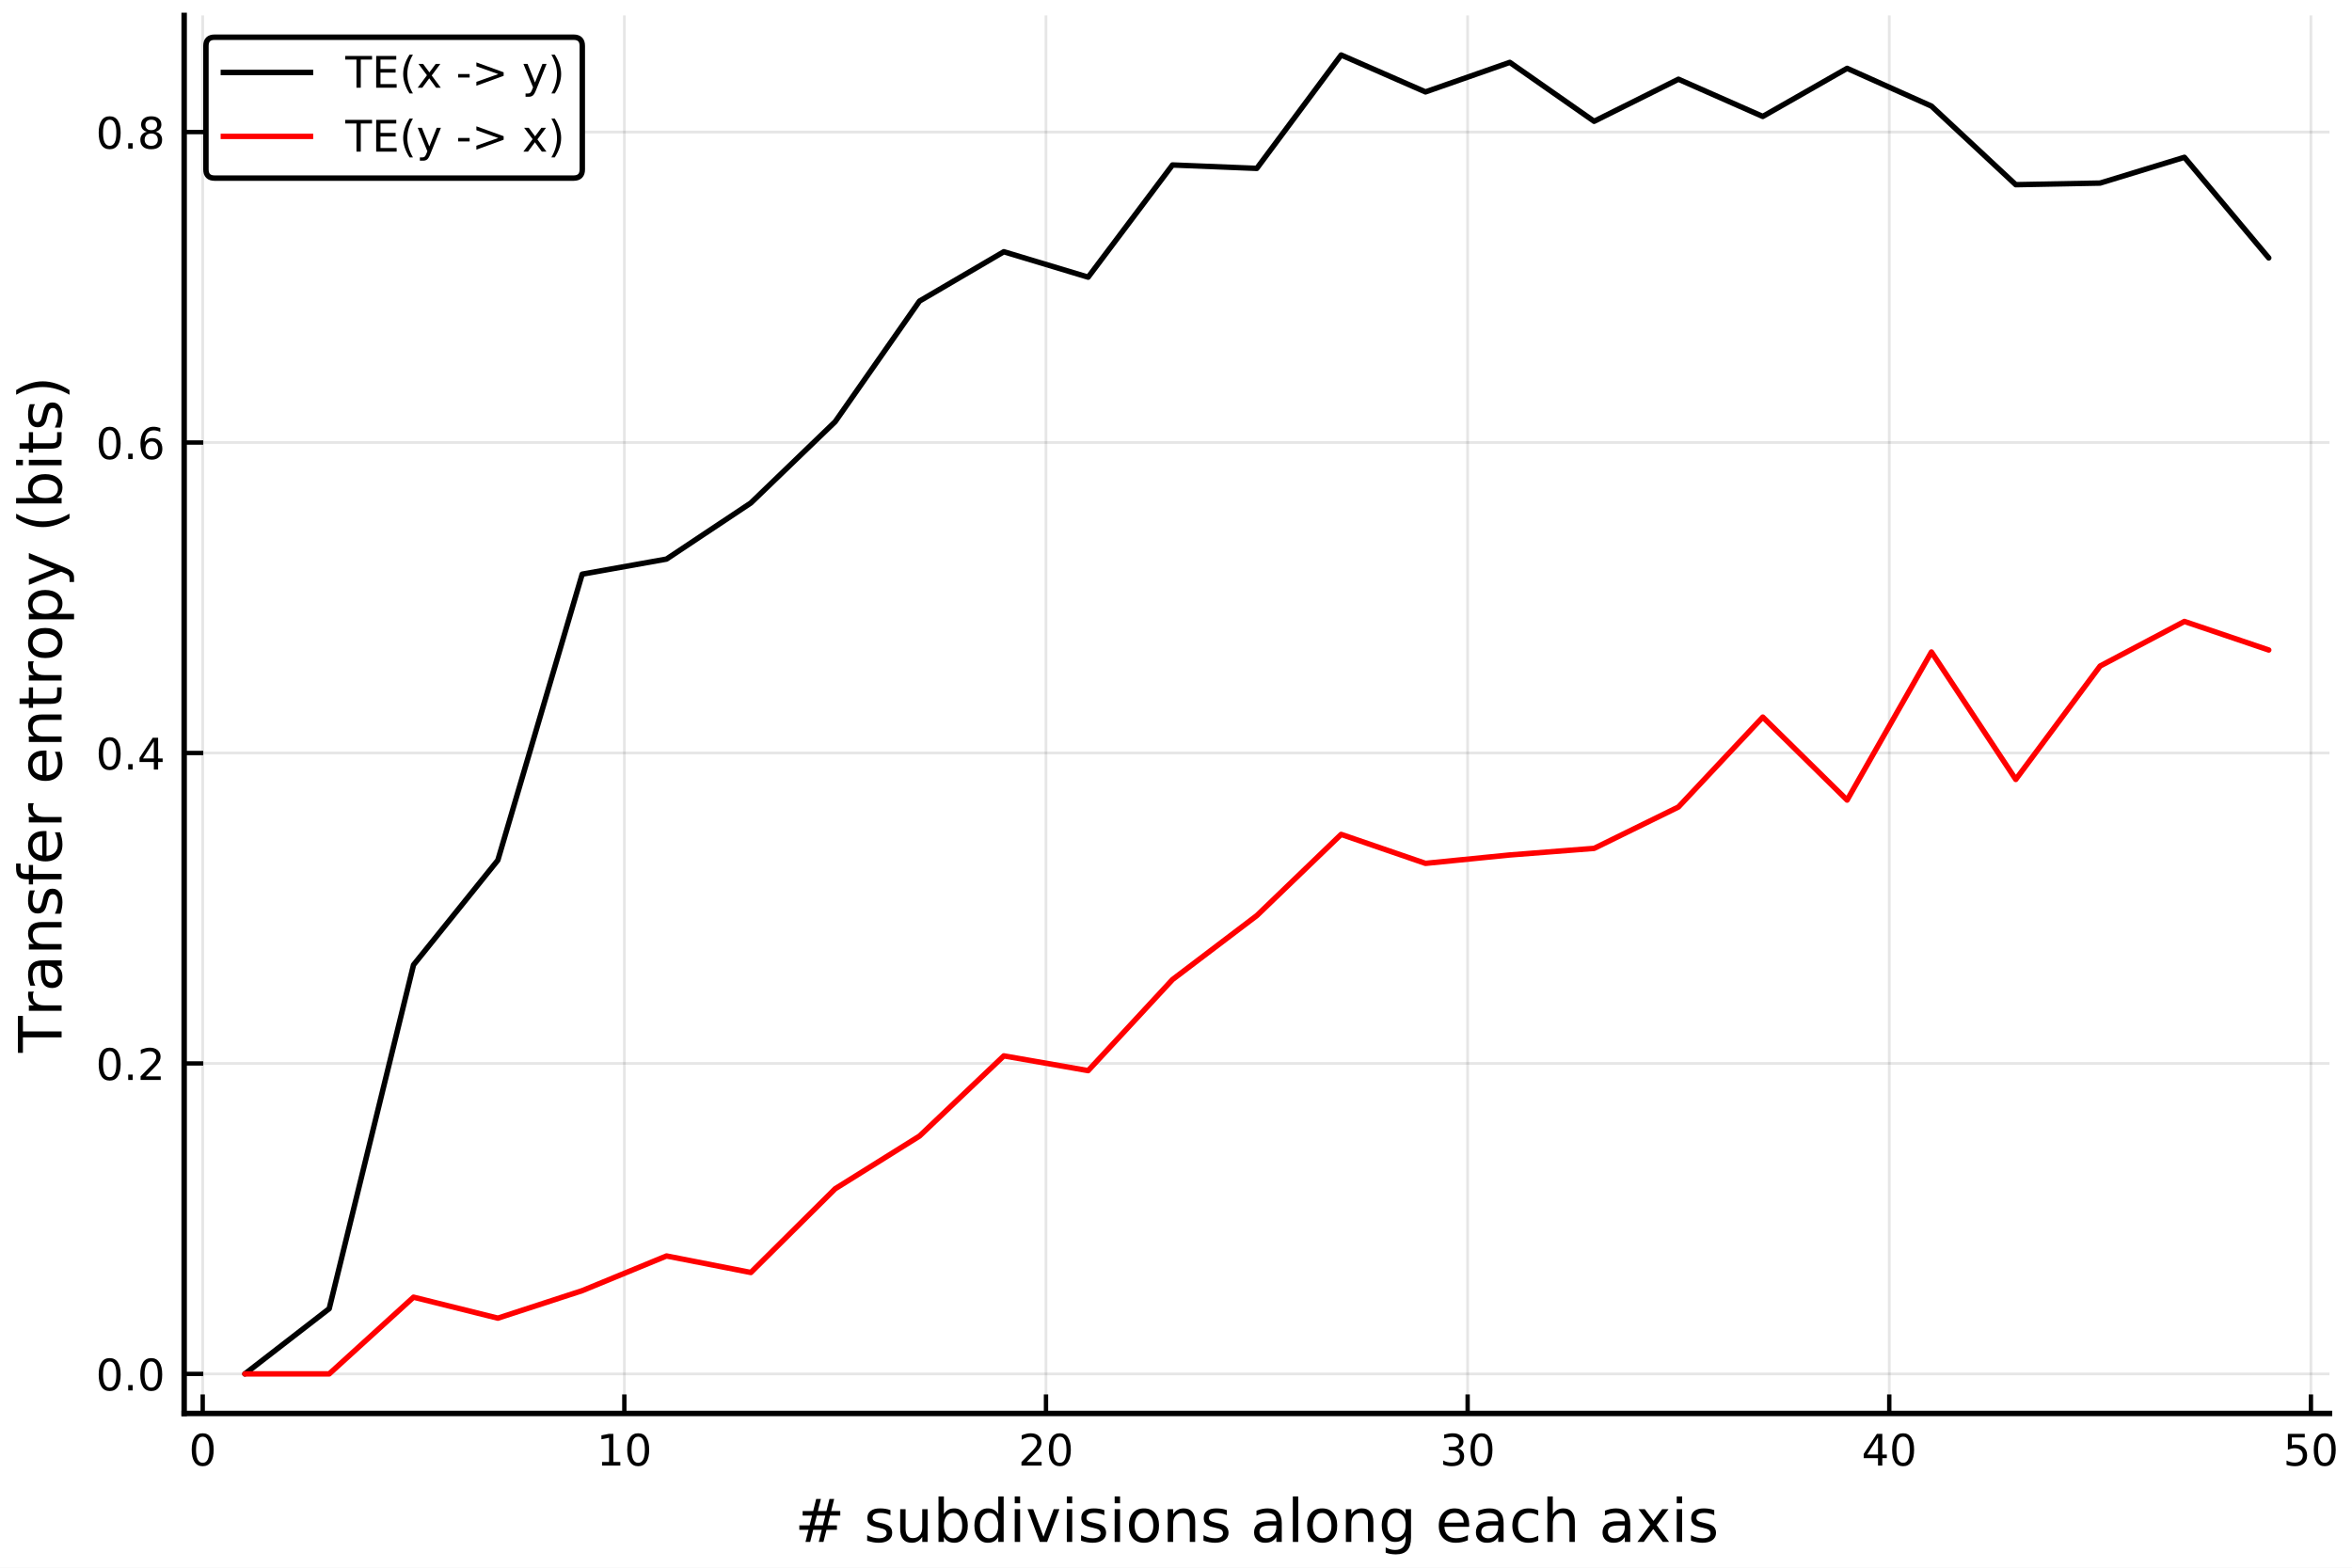
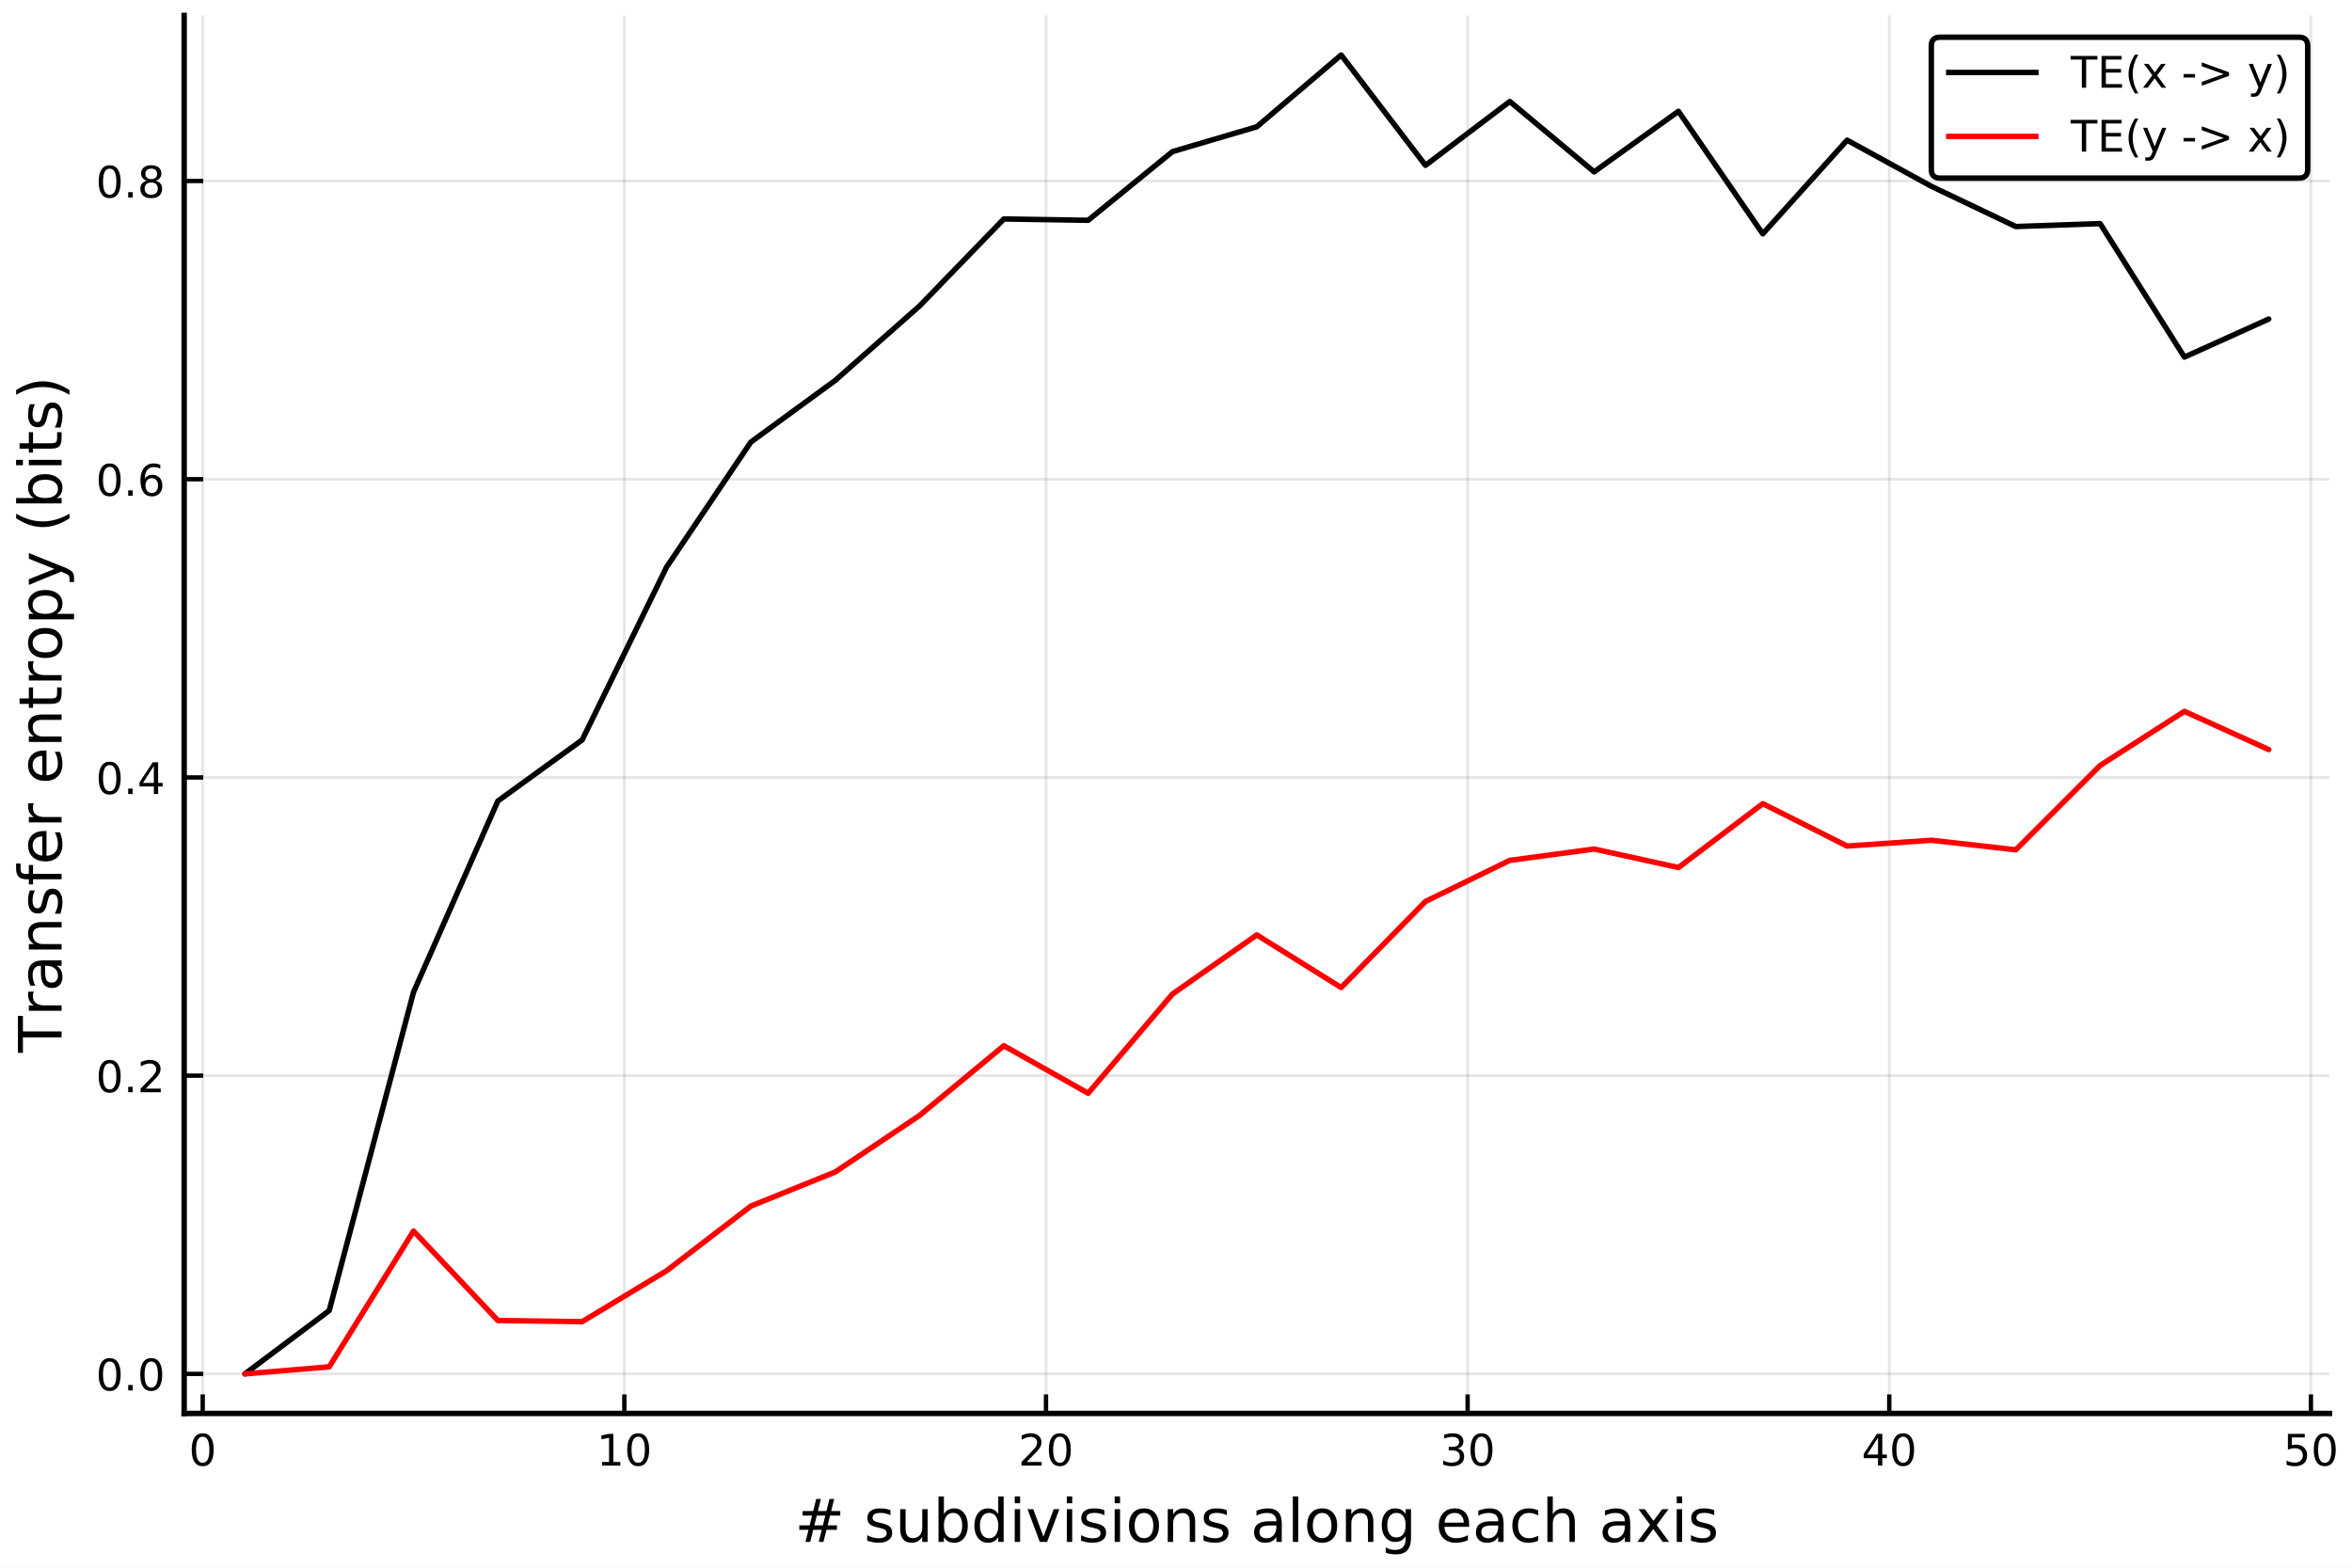
<svg xmlns="http://www.w3.org/2000/svg" xmlns:xlink="http://www.w3.org/1999/xlink" height="288pt" version="1.1" viewBox="0 0 432 288" width="432pt">
  <defs>
    <style type="text/css">
*{stroke-linecap:butt;stroke-linejoin:round;}
  </style>
  </defs>
  <g id="figure_1">
    <g id="patch_1">
      <path d="M 0 288  L 432 288  L 432 0  L 0 0  z " style="fill:#ffffff;" />
    </g>
    <g id="axes_1">
      <g id="patch_2">
        <path d="M 33.825 259.665  L 427.861 259.665  L 427.861 2.835  L 33.825 2.835  z " style="fill:#ffffff;" />
      </g>
      <g id="matplotlib.axis_1">
        <g id="xtick_1">
          <g id="line2d_1">
-             <path clip-path="url(#p876bf17384)" d="M 37.232 259.665  L 37.232 2.835  " style="fill:none;stroke:#000000;stroke-linecap:square;stroke-opacity:0.1;stroke-width:0.5;" />
+             <path clip-path="url(#p89fbf0d062)" d="M 37.232 259.665  L 37.232 2.835  " style="fill:none;stroke:#000000;stroke-linecap:square;stroke-opacity:0.1;stroke-width:0.5;" />
          </g>
          <g id="line2d_2">
            <defs>
-               <path d="M 0 0  L 0 -3.5  " id="mee266f73b5" style="stroke:#000000;stroke-width:0.8;" />
-             </defs>
-             <g>
-               <use style="stroke:#000000;stroke-width:0.8;" x="37.232" xlink:href="#mee266f73b5" y="259.665" />
+               <path d="M 0 0  L 0 -3.5  " id="m0863485b4f" style="stroke:#000000;stroke-width:0.8;" />
+             </defs>
+             <g>
+               <use style="stroke:#000000;stroke-width:0.8;" x="37.232" xlink:href="#m0863485b4f" y="259.665" />
            </g>
          </g>
          <g id="text_1">
            <defs>
              <path d="M 31.781 66.406  Q 24.172 66.406 20.328 58.906  Q 16.5 51.422 16.5 36.375  Q 16.5 21.391 20.328 13.891  Q 24.172 6.391 31.781 6.391  Q 39.453 6.391 43.281 13.891  Q 47.125 21.391 47.125 36.375  Q 47.125 51.422 43.281 58.906  Q 39.453 66.406 31.781 66.406  z M 31.781 74.219  Q 44.047 74.219 50.516 64.516  Q 56.984 54.828 56.984 36.375  Q 56.984 17.969 50.516 8.266  Q 44.047 -1.422 31.781 -1.422  Q 19.531 -1.422 13.062 8.266  Q 6.594 17.969 6.594 36.375  Q 6.594 54.828 13.062 64.516  Q 19.531 74.219 31.781 74.219  z " id="DejaVuSans-48" />
            </defs>
            <g transform="translate(34.6872 269.2441)scale(0.08 -0.08)">
              <use xlink:href="#DejaVuSans-48" />
            </g>
          </g>
        </g>
        <g id="xtick_2">
          <g id="line2d_3">
-             <path clip-path="url(#p876bf17384)" d="M 114.676 259.665  L 114.676 2.835  " style="fill:none;stroke:#000000;stroke-linecap:square;stroke-opacity:0.1;stroke-width:0.5;" />
+             <path clip-path="url(#p89fbf0d062)" d="M 114.676 259.665  L 114.676 2.835  " style="fill:none;stroke:#000000;stroke-linecap:square;stroke-opacity:0.1;stroke-width:0.5;" />
          </g>
          <g id="line2d_4">
            <g>
-               <use style="stroke:#000000;stroke-width:0.8;" x="114.676" xlink:href="#mee266f73b5" y="259.665" />
+               <use style="stroke:#000000;stroke-width:0.8;" x="114.676" xlink:href="#m0863485b4f" y="259.665" />
            </g>
          </g>
          <g id="text_2">
            <defs>
              <path d="M 12.406 8.297  L 28.516 8.297  L 28.516 63.922  L 10.984 60.406  L 10.984 69.391  L 28.422 72.906  L 38.281 72.906  L 38.281 8.297  L 54.391 8.297  L 54.391 0  L 12.406 0  z " id="DejaVuSans-49" />
            </defs>
            <g transform="translate(109.5865 269.2441)scale(0.08 -0.08)">
              <use xlink:href="#DejaVuSans-49" />
              <use x="63.623" xlink:href="#DejaVuSans-48" />
            </g>
          </g>
        </g>
        <g id="xtick_3">
          <g id="line2d_5">
-             <path clip-path="url(#p876bf17384)" d="M 192.121 259.665  L 192.121 2.835  " style="fill:none;stroke:#000000;stroke-linecap:square;stroke-opacity:0.1;stroke-width:0.5;" />
+             <path clip-path="url(#p89fbf0d062)" d="M 192.121 259.665  L 192.121 2.835  " style="fill:none;stroke:#000000;stroke-linecap:square;stroke-opacity:0.1;stroke-width:0.5;" />
          </g>
          <g id="line2d_6">
            <g>
-               <use style="stroke:#000000;stroke-width:0.8;" x="192.121" xlink:href="#mee266f73b5" y="259.665" />
+               <use style="stroke:#000000;stroke-width:0.8;" x="192.121" xlink:href="#m0863485b4f" y="259.665" />
            </g>
          </g>
          <g id="text_3">
            <defs>
              <path d="M 19.188 8.297  L 53.609 8.297  L 53.609 0  L 7.328 0  L 7.328 8.297  Q 12.938 14.109 22.625 23.891  Q 32.328 33.688 34.812 36.531  Q 39.547 41.844 41.422 45.531  Q 43.312 49.219 43.312 52.781  Q 43.312 58.594 39.234 62.25  Q 35.156 65.922 28.609 65.922  Q 23.969 65.922 18.812 64.312  Q 13.672 62.703 7.812 59.422  L 7.812 69.391  Q 13.766 71.781 18.938 73  Q 24.125 74.219 28.422 74.219  Q 39.75 74.219 46.484 68.547  Q 53.219 62.891 53.219 53.422  Q 53.219 48.922 51.531 44.891  Q 49.859 40.875 45.406 35.406  Q 44.188 33.984 37.641 27.219  Q 31.109 20.453 19.188 8.297  z " id="DejaVuSans-50" />
            </defs>
            <g transform="translate(187.0308 269.2441)scale(0.08 -0.08)">
              <use xlink:href="#DejaVuSans-50" />
              <use x="63.623" xlink:href="#DejaVuSans-48" />
            </g>
          </g>
        </g>
        <g id="xtick_4">
          <g id="line2d_7">
-             <path clip-path="url(#p876bf17384)" d="M 269.565 259.665  L 269.565 2.835  " style="fill:none;stroke:#000000;stroke-linecap:square;stroke-opacity:0.1;stroke-width:0.5;" />
+             <path clip-path="url(#p89fbf0d062)" d="M 269.565 259.665  L 269.565 2.835  " style="fill:none;stroke:#000000;stroke-linecap:square;stroke-opacity:0.1;stroke-width:0.5;" />
          </g>
          <g id="line2d_8">
            <g>
-               <use style="stroke:#000000;stroke-width:0.8;" x="269.565" xlink:href="#mee266f73b5" y="259.665" />
+               <use style="stroke:#000000;stroke-width:0.8;" x="269.565" xlink:href="#m0863485b4f" y="259.665" />
            </g>
          </g>
          <g id="text_4">
            <defs>
              <path d="M 40.578 39.312  Q 47.656 37.797 51.625 33  Q 55.609 28.219 55.609 21.188  Q 55.609 10.406 48.188 4.484  Q 40.766 -1.422 27.094 -1.422  Q 22.516 -1.422 17.656 -0.516  Q 12.797 0.391 7.625 2.203  L 7.625 11.719  Q 11.719 9.328 16.594 8.109  Q 21.484 6.891 26.812 6.891  Q 36.078 6.891 40.938 10.547  Q 45.797 14.203 45.797 21.188  Q 45.797 27.641 41.281 31.266  Q 36.766 34.906 28.719 34.906  L 20.219 34.906  L 20.219 43.016  L 29.109 43.016  Q 36.375 43.016 40.234 45.922  Q 44.094 48.828 44.094 54.297  Q 44.094 59.906 40.109 62.906  Q 36.141 65.922 28.719 65.922  Q 24.656 65.922 20.016 65.031  Q 15.375 64.156 9.812 62.312  L 9.812 71.094  Q 15.438 72.656 20.344 73.438  Q 25.25 74.219 29.594 74.219  Q 40.828 74.219 47.359 69.109  Q 53.906 64.016 53.906 55.328  Q 53.906 49.266 50.438 45.094  Q 46.969 40.922 40.578 39.312  z " id="DejaVuSans-51" />
            </defs>
            <g transform="translate(264.4751 269.2441)scale(0.08 -0.08)">
              <use xlink:href="#DejaVuSans-51" />
              <use x="63.623" xlink:href="#DejaVuSans-48" />
            </g>
          </g>
        </g>
        <g id="xtick_5">
          <g id="line2d_9">
-             <path clip-path="url(#p876bf17384)" d="M 347.009 259.665  L 347.009 2.835  " style="fill:none;stroke:#000000;stroke-linecap:square;stroke-opacity:0.1;stroke-width:0.5;" />
+             <path clip-path="url(#p89fbf0d062)" d="M 347.009 259.665  L 347.009 2.835  " style="fill:none;stroke:#000000;stroke-linecap:square;stroke-opacity:0.1;stroke-width:0.5;" />
          </g>
          <g id="line2d_10">
            <g>
-               <use style="stroke:#000000;stroke-width:0.8;" x="347.009" xlink:href="#mee266f73b5" y="259.665" />
+               <use style="stroke:#000000;stroke-width:0.8;" x="347.009" xlink:href="#m0863485b4f" y="259.665" />
            </g>
          </g>
          <g id="text_5">
            <defs>
              <path d="M 37.797 64.312  L 12.891 25.391  L 37.797 25.391  z M 35.203 72.906  L 47.609 72.906  L 47.609 25.391  L 58.016 25.391  L 58.016 17.188  L 47.609 17.188  L 47.609 0  L 37.797 0  L 37.797 17.188  L 4.891 17.188  L 4.891 26.703  z " id="DejaVuSans-52" />
            </defs>
            <g transform="translate(341.9194 269.2441)scale(0.08 -0.08)">
              <use xlink:href="#DejaVuSans-52" />
              <use x="63.623" xlink:href="#DejaVuSans-48" />
            </g>
          </g>
        </g>
        <g id="xtick_6">
          <g id="line2d_11">
-             <path clip-path="url(#p876bf17384)" d="M 424.454 259.665  L 424.454 2.835  " style="fill:none;stroke:#000000;stroke-linecap:square;stroke-opacity:0.1;stroke-width:0.5;" />
+             <path clip-path="url(#p89fbf0d062)" d="M 424.454 259.665  L 424.454 2.835  " style="fill:none;stroke:#000000;stroke-linecap:square;stroke-opacity:0.1;stroke-width:0.5;" />
          </g>
          <g id="line2d_12">
            <g>
-               <use style="stroke:#000000;stroke-width:0.8;" x="424.454" xlink:href="#mee266f73b5" y="259.665" />
+               <use style="stroke:#000000;stroke-width:0.8;" x="424.454" xlink:href="#m0863485b4f" y="259.665" />
            </g>
          </g>
          <g id="text_6">
            <defs>
              <path d="M 10.797 72.906  L 49.516 72.906  L 49.516 64.594  L 19.828 64.594  L 19.828 46.734  Q 21.969 47.469 24.109 47.828  Q 26.266 48.188 28.422 48.188  Q 40.625 48.188 47.75 41.5  Q 54.891 34.812 54.891 23.391  Q 54.891 11.625 47.562 5.094  Q 40.234 -1.422 26.906 -1.422  Q 22.312 -1.422 17.547 -0.641  Q 12.797 0.141 7.719 1.703  L 7.719 11.625  Q 12.109 9.234 16.797 8.062  Q 21.484 6.891 26.703 6.891  Q 35.156 6.891 40.078 11.328  Q 45.016 15.766 45.016 23.391  Q 45.016 31 40.078 35.438  Q 35.156 39.891 26.703 39.891  Q 22.75 39.891 18.812 39.016  Q 14.891 38.141 10.797 36.281  z " id="DejaVuSans-53" />
            </defs>
            <g transform="translate(419.3637 269.2441)scale(0.08 -0.08)">
              <use xlink:href="#DejaVuSans-53" />
              <use x="63.623" xlink:href="#DejaVuSans-48" />
            </g>
          </g>
        </g>
        <g id="text_7">
          <defs>
            <path d="M 51.125 44  L 36.922 44  L 32.812 27.688  L 47.125 27.688  z M 43.797 71.781  L 38.719 51.516  L 52.984 51.516  L 58.109 71.781  L 65.922 71.781  L 60.891 51.516  L 76.125 51.516  L 76.125 44  L 58.984 44  L 54.984 27.688  L 70.516 27.688  L 70.516 20.219  L 53.078 20.219  L 48 0  L 40.188 0  L 45.219 20.219  L 30.906 20.219  L 25.875 0  L 18.016 0  L 23.094 20.219  L 7.719 20.219  L 7.719 27.688  L 24.906 27.688  L 29 44  L 13.281 44  L 13.281 51.516  L 30.906 51.516  L 35.891 71.781  z " id="DejaVuSans-35" />
            <path id="DejaVuSans-32" />
            <path d="M 44.281 53.078  L 44.281 44.578  Q 40.484 46.531 36.375 47.5  Q 32.281 48.484 27.875 48.484  Q 21.188 48.484 17.844 46.438  Q 14.5 44.391 14.5 40.281  Q 14.5 37.156 16.891 35.375  Q 19.281 33.594 26.516 31.984  L 29.594 31.297  Q 39.156 29.25 43.188 25.516  Q 47.219 21.781 47.219 15.094  Q 47.219 7.469 41.188 3.016  Q 35.156 -1.422 24.609 -1.422  Q 20.219 -1.422 15.453 -0.562  Q 10.688 0.297 5.422 2  L 5.422 11.281  Q 10.406 8.688 15.234 7.391  Q 20.062 6.109 24.812 6.109  Q 31.156 6.109 34.562 8.281  Q 37.984 10.453 37.984 14.406  Q 37.984 18.062 35.516 20.016  Q 33.062 21.969 24.703 23.781  L 21.578 24.516  Q 13.234 26.266 9.516 29.906  Q 5.812 33.547 5.812 39.891  Q 5.812 47.609 11.281 51.797  Q 16.75 56 26.812 56  Q 31.781 56 36.172 55.266  Q 40.578 54.547 44.281 53.078  z " id="DejaVuSans-115" />
            <path d="M 8.5 21.578  L 8.5 54.688  L 17.484 54.688  L 17.484 21.922  Q 17.484 14.156 20.5 10.266  Q 23.531 6.391 29.594 6.391  Q 36.859 6.391 41.078 11.031  Q 45.312 15.672 45.312 23.688  L 45.312 54.688  L 54.297 54.688  L 54.297 0  L 45.312 0  L 45.312 8.406  Q 42.047 3.422 37.719 1  Q 33.406 -1.422 27.688 -1.422  Q 18.266 -1.422 13.375 4.438  Q 8.5 10.297 8.5 21.578  z M 31.109 56  z " id="DejaVuSans-117" />
            <path d="M 48.688 27.297  Q 48.688 37.203 44.609 42.844  Q 40.531 48.484 33.406 48.484  Q 26.266 48.484 22.188 42.844  Q 18.109 37.203 18.109 27.297  Q 18.109 17.391 22.188 11.75  Q 26.266 6.109 33.406 6.109  Q 40.531 6.109 44.609 11.75  Q 48.688 17.391 48.688 27.297  z M 18.109 46.391  Q 20.953 51.266 25.266 53.625  Q 29.594 56 35.594 56  Q 45.562 56 51.781 48.094  Q 58.016 40.188 58.016 27.297  Q 58.016 14.406 51.781 6.484  Q 45.562 -1.422 35.594 -1.422  Q 29.594 -1.422 25.266 0.953  Q 20.953 3.328 18.109 8.203  L 18.109 0  L 9.078 0  L 9.078 75.984  L 18.109 75.984  z " id="DejaVuSans-98" />
            <path d="M 45.406 46.391  L 45.406 75.984  L 54.391 75.984  L 54.391 0  L 45.406 0  L 45.406 8.203  Q 42.578 3.328 38.25 0.953  Q 33.938 -1.422 27.875 -1.422  Q 17.969 -1.422 11.734 6.484  Q 5.516 14.406 5.516 27.297  Q 5.516 40.188 11.734 48.094  Q 17.969 56 27.875 56  Q 33.938 56 38.25 53.625  Q 42.578 51.266 45.406 46.391  z M 14.797 27.297  Q 14.797 17.391 18.875 11.75  Q 22.953 6.109 30.078 6.109  Q 37.203 6.109 41.297 11.75  Q 45.406 17.391 45.406 27.297  Q 45.406 37.203 41.297 42.844  Q 37.203 48.484 30.078 48.484  Q 22.953 48.484 18.875 42.844  Q 14.797 37.203 14.797 27.297  z " id="DejaVuSans-100" />
            <path d="M 9.422 54.688  L 18.406 54.688  L 18.406 0  L 9.422 0  z M 9.422 75.984  L 18.406 75.984  L 18.406 64.594  L 9.422 64.594  z " id="DejaVuSans-105" />
            <path d="M 2.984 54.688  L 12.5 54.688  L 29.594 8.797  L 46.688 54.688  L 56.203 54.688  L 35.688 0  L 23.484 0  z " id="DejaVuSans-118" />
            <path d="M 30.609 48.391  Q 23.391 48.391 19.188 42.75  Q 14.984 37.109 14.984 27.297  Q 14.984 17.484 19.156 11.844  Q 23.344 6.203 30.609 6.203  Q 37.797 6.203 41.984 11.859  Q 46.188 17.531 46.188 27.297  Q 46.188 37.016 41.984 42.703  Q 37.797 48.391 30.609 48.391  z M 30.609 56  Q 42.328 56 49.016 48.375  Q 55.719 40.766 55.719 27.297  Q 55.719 13.875 49.016 6.219  Q 42.328 -1.422 30.609 -1.422  Q 18.844 -1.422 12.172 6.219  Q 5.516 13.875 5.516 27.297  Q 5.516 40.766 12.172 48.375  Q 18.844 56 30.609 56  z " id="DejaVuSans-111" />
            <path d="M 54.891 33.016  L 54.891 0  L 45.906 0  L 45.906 32.719  Q 45.906 40.484 42.875 44.328  Q 39.844 48.188 33.797 48.188  Q 26.516 48.188 22.312 43.547  Q 18.109 38.922 18.109 30.906  L 18.109 0  L 9.078 0  L 9.078 54.688  L 18.109 54.688  L 18.109 46.188  Q 21.344 51.125 25.703 53.562  Q 30.078 56 35.797 56  Q 45.219 56 50.047 50.172  Q 54.891 44.344 54.891 33.016  z " id="DejaVuSans-110" />
            <path d="M 34.281 27.484  Q 23.391 27.484 19.188 25  Q 14.984 22.516 14.984 16.5  Q 14.984 11.719 18.141 8.906  Q 21.297 6.109 26.703 6.109  Q 34.188 6.109 38.703 11.406  Q 43.219 16.703 43.219 25.484  L 43.219 27.484  z M 52.203 31.203  L 52.203 0  L 43.219 0  L 43.219 8.297  Q 40.141 3.328 35.547 0.953  Q 30.953 -1.422 24.312 -1.422  Q 15.922 -1.422 10.953 3.297  Q 6 8.016 6 15.922  Q 6 25.141 12.172 29.828  Q 18.359 34.516 30.609 34.516  L 43.219 34.516  L 43.219 35.406  Q 43.219 41.609 39.141 45  Q 35.062 48.391 27.688 48.391  Q 23 48.391 18.547 47.266  Q 14.109 46.141 10.016 43.891  L 10.016 52.203  Q 14.938 54.109 19.578 55.047  Q 24.219 56 28.609 56  Q 40.484 56 46.344 49.844  Q 52.203 43.703 52.203 31.203  z " id="DejaVuSans-97" />
            <path d="M 9.422 75.984  L 18.406 75.984  L 18.406 0  L 9.422 0  z " id="DejaVuSans-108" />
            <path d="M 45.406 27.984  Q 45.406 37.75 41.375 43.109  Q 37.359 48.484 30.078 48.484  Q 22.859 48.484 18.828 43.109  Q 14.797 37.75 14.797 27.984  Q 14.797 18.266 18.828 12.891  Q 22.859 7.516 30.078 7.516  Q 37.359 7.516 41.375 12.891  Q 45.406 18.266 45.406 27.984  z M 54.391 6.781  Q 54.391 -7.172 48.188 -13.984  Q 42 -20.797 29.203 -20.797  Q 24.469 -20.797 20.266 -20.094  Q 16.062 -19.391 12.109 -17.922  L 12.109 -9.188  Q 16.062 -11.328 19.922 -12.344  Q 23.781 -13.375 27.781 -13.375  Q 36.625 -13.375 41.016 -8.766  Q 45.406 -4.156 45.406 5.172  L 45.406 9.625  Q 42.625 4.781 38.281 2.391  Q 33.938 0 27.875 0  Q 17.828 0 11.672 7.656  Q 5.516 15.328 5.516 27.984  Q 5.516 40.672 11.672 48.328  Q 17.828 56 27.875 56  Q 33.938 56 38.281 53.609  Q 42.625 51.219 45.406 46.391  L 45.406 54.688  L 54.391 54.688  z " id="DejaVuSans-103" />
            <path d="M 56.203 29.594  L 56.203 25.203  L 14.891 25.203  Q 15.484 15.922 20.484 11.062  Q 25.484 6.203 34.422 6.203  Q 39.594 6.203 44.453 7.469  Q 49.312 8.734 54.109 11.281  L 54.109 2.781  Q 49.266 0.734 44.188 -0.344  Q 39.109 -1.422 33.891 -1.422  Q 20.797 -1.422 13.156 6.188  Q 5.516 13.812 5.516 26.812  Q 5.516 40.234 12.766 48.109  Q 20.016 56 32.328 56  Q 43.359 56 49.781 48.891  Q 56.203 41.797 56.203 29.594  z M 47.219 32.234  Q 47.125 39.594 43.094 43.984  Q 39.062 48.391 32.422 48.391  Q 24.906 48.391 20.391 44.141  Q 15.875 39.891 15.188 32.172  z " id="DejaVuSans-101" />
            <path d="M 48.781 52.594  L 48.781 44.188  Q 44.969 46.297 41.141 47.344  Q 37.312 48.391 33.406 48.391  Q 24.656 48.391 19.812 42.844  Q 14.984 37.312 14.984 27.297  Q 14.984 17.281 19.812 11.734  Q 24.656 6.203 33.406 6.203  Q 37.312 6.203 41.141 7.25  Q 44.969 8.297 48.781 10.406  L 48.781 2.094  Q 45.016 0.344 40.984 -0.531  Q 36.969 -1.422 32.422 -1.422  Q 20.062 -1.422 12.781 6.344  Q 5.516 14.109 5.516 27.297  Q 5.516 40.672 12.859 48.328  Q 20.219 56 33.016 56  Q 37.156 56 41.109 55.141  Q 45.062 54.297 48.781 52.594  z " id="DejaVuSans-99" />
            <path d="M 54.891 33.016  L 54.891 0  L 45.906 0  L 45.906 32.719  Q 45.906 40.484 42.875 44.328  Q 39.844 48.188 33.797 48.188  Q 26.516 48.188 22.312 43.547  Q 18.109 38.922 18.109 30.906  L 18.109 0  L 9.078 0  L 9.078 75.984  L 18.109 75.984  L 18.109 46.188  Q 21.344 51.125 25.703 53.562  Q 30.078 56 35.797 56  Q 45.219 56 50.047 50.172  Q 54.891 44.344 54.891 33.016  z " id="DejaVuSans-104" />
            <path d="M 54.891 54.688  L 35.109 28.078  L 55.906 0  L 45.312 0  L 29.391 21.484  L 13.484 0  L 2.875 0  L 24.125 28.609  L 4.688 54.688  L 15.281 54.688  L 29.781 35.203  L 44.281 54.688  z " id="DejaVuSans-120" />
          </defs>
          <g transform="translate(145.9633 283.2661)scale(0.11 -0.11)">
            <use xlink:href="#DejaVuSans-35" />
            <use x="83.789" xlink:href="#DejaVuSans-32" />
            <use x="115.576" xlink:href="#DejaVuSans-115" />
            <use x="167.676" xlink:href="#DejaVuSans-117" />
            <use x="231.055" xlink:href="#DejaVuSans-98" />
            <use x="294.531" xlink:href="#DejaVuSans-100" />
            <use x="358.008" xlink:href="#DejaVuSans-105" />
            <use x="385.791" xlink:href="#DejaVuSans-118" />
            <use x="444.971" xlink:href="#DejaVuSans-105" />
            <use x="472.754" xlink:href="#DejaVuSans-115" />
            <use x="524.854" xlink:href="#DejaVuSans-105" />
            <use x="552.637" xlink:href="#DejaVuSans-111" />
            <use x="613.818" xlink:href="#DejaVuSans-110" />
            <use x="677.197" xlink:href="#DejaVuSans-115" />
            <use x="729.297" xlink:href="#DejaVuSans-32" />
            <use x="761.084" xlink:href="#DejaVuSans-97" />
            <use x="822.363" xlink:href="#DejaVuSans-108" />
            <use x="850.146" xlink:href="#DejaVuSans-111" />
            <use x="911.328" xlink:href="#DejaVuSans-110" />
            <use x="974.707" xlink:href="#DejaVuSans-103" />
            <use x="1038.184" xlink:href="#DejaVuSans-32" />
            <use x="1069.971" xlink:href="#DejaVuSans-101" />
            <use x="1131.494" xlink:href="#DejaVuSans-97" />
            <use x="1192.773" xlink:href="#DejaVuSans-99" />
            <use x="1247.754" xlink:href="#DejaVuSans-104" />
            <use x="1311.133" xlink:href="#DejaVuSans-32" />
            <use x="1342.92" xlink:href="#DejaVuSans-97" />
            <use x="1404.199" xlink:href="#DejaVuSans-120" />
            <use x="1463.379" xlink:href="#DejaVuSans-105" />
            <use x="1491.162" xlink:href="#DejaVuSans-115" />
          </g>
        </g>
      </g>
      <g id="matplotlib.axis_2">
        <g id="ytick_1">
          <g id="line2d_13">
-             <path clip-path="url(#p876bf17384)" d="M 33.825 252.397  L 427.861 252.397  " style="fill:none;stroke:#000000;stroke-linecap:square;stroke-opacity:0.1;stroke-width:0.5;" />
+             <path clip-path="url(#p89fbf0d062)" d="M 33.825 252.397  L 427.861 252.397  " style="fill:none;stroke:#000000;stroke-linecap:square;stroke-opacity:0.1;stroke-width:0.5;" />
          </g>
          <g id="line2d_14">
            <defs>
-               <path d="M 0 0  L 3.5 0  " id="m6bc27d8235" style="stroke:#000000;stroke-width:0.8;" />
-             </defs>
-             <g>
-               <use style="stroke:#000000;stroke-width:0.8;" x="33.825" xlink:href="#m6bc27d8235" y="252.397" />
+               <path d="M 0 0  L 3.5 0  " id="m635c7569d1" style="stroke:#000000;stroke-width:0.8;" />
+             </defs>
+             <g>
+               <use style="stroke:#000000;stroke-width:0.8;" x="33.825" xlink:href="#m635c7569d1" y="252.397" />
            </g>
          </g>
          <g id="text_8">
            <defs>
              <path d="M 10.688 12.406  L 21 12.406  L 21 0  L 10.688 0  z " id="DejaVuSans-46" />
            </defs>
            <g transform="translate(17.60215 255.4359)scale(0.08 -0.08)">
              <use xlink:href="#DejaVuSans-48" />
              <use x="63.623" xlink:href="#DejaVuSans-46" />
              <use x="95.41" xlink:href="#DejaVuSans-48" />
            </g>
          </g>
        </g>
        <g id="ytick_2">
          <g id="line2d_15">
-             <path clip-path="url(#p876bf17384)" d="M 33.825 195.363  L 427.861 195.363  " style="fill:none;stroke:#000000;stroke-linecap:square;stroke-opacity:0.1;stroke-width:0.5;" />
+             <path clip-path="url(#p89fbf0d062)" d="M 33.825 197.611  L 427.861 197.611  " style="fill:none;stroke:#000000;stroke-linecap:square;stroke-opacity:0.1;stroke-width:0.5;" />
          </g>
          <g id="line2d_16">
            <g>
-               <use style="stroke:#000000;stroke-width:0.8;" x="33.825" xlink:href="#m6bc27d8235" y="195.363" />
+               <use style="stroke:#000000;stroke-width:0.8;" x="33.825" xlink:href="#m635c7569d1" y="197.611" />
            </g>
          </g>
          <g id="text_9">
-             <g transform="translate(17.60215 198.4026)scale(0.08 -0.08)">
+             <g transform="translate(17.60215 200.6499)scale(0.08 -0.08)">
              <use xlink:href="#DejaVuSans-48" />
              <use x="63.623" xlink:href="#DejaVuSans-46" />
              <use x="95.41" xlink:href="#DejaVuSans-50" />
            </g>
          </g>
        </g>
        <g id="ytick_3">
          <g id="line2d_17">
-             <path clip-path="url(#p876bf17384)" d="M 33.825 138.33  L 427.861 138.33  " style="fill:none;stroke:#000000;stroke-linecap:square;stroke-opacity:0.1;stroke-width:0.5;" />
+             <path clip-path="url(#p89fbf0d062)" d="M 33.825 142.824  L 427.861 142.824  " style="fill:none;stroke:#000000;stroke-linecap:square;stroke-opacity:0.1;stroke-width:0.5;" />
          </g>
          <g id="line2d_18">
            <g>
-               <use style="stroke:#000000;stroke-width:0.8;" x="33.825" xlink:href="#m6bc27d8235" y="138.33" />
+               <use style="stroke:#000000;stroke-width:0.8;" x="33.825" xlink:href="#m635c7569d1" y="142.824" />
            </g>
          </g>
          <g id="text_10">
-             <g transform="translate(17.60215 141.3692)scale(0.08 -0.08)">
+             <g transform="translate(17.60215 145.8639)scale(0.08 -0.08)">
              <use xlink:href="#DejaVuSans-48" />
              <use x="63.623" xlink:href="#DejaVuSans-46" />
              <use x="95.41" xlink:href="#DejaVuSans-52" />
            </g>
          </g>
        </g>
        <g id="ytick_4">
          <g id="line2d_19">
-             <path clip-path="url(#p876bf17384)" d="M 33.825 81.297  L 427.861 81.297  " style="fill:none;stroke:#000000;stroke-linecap:square;stroke-opacity:0.1;stroke-width:0.5;" />
+             <path clip-path="url(#p89fbf0d062)" d="M 33.825 88.038  L 427.861 88.038  " style="fill:none;stroke:#000000;stroke-linecap:square;stroke-opacity:0.1;stroke-width:0.5;" />
          </g>
          <g id="line2d_20">
            <g>
-               <use style="stroke:#000000;stroke-width:0.8;" x="33.825" xlink:href="#m6bc27d8235" y="81.297" />
+               <use style="stroke:#000000;stroke-width:0.8;" x="33.825" xlink:href="#m635c7569d1" y="88.038" />
            </g>
          </g>
          <g id="text_11">
            <defs>
              <path d="M 33.016 40.375  Q 26.375 40.375 22.484 35.828  Q 18.609 31.297 18.609 23.391  Q 18.609 15.531 22.484 10.953  Q 26.375 6.391 33.016 6.391  Q 39.656 6.391 43.531 10.953  Q 47.406 15.531 47.406 23.391  Q 47.406 31.297 43.531 35.828  Q 39.656 40.375 33.016 40.375  z M 52.594 71.297  L 52.594 62.312  Q 48.875 64.062 45.094 64.984  Q 41.312 65.922 37.594 65.922  Q 27.828 65.922 22.672 59.328  Q 17.531 52.734 16.797 39.406  Q 19.672 43.656 24.016 45.922  Q 28.375 48.188 33.594 48.188  Q 44.578 48.188 50.953 41.516  Q 57.328 34.859 57.328 23.391  Q 57.328 12.156 50.688 5.359  Q 44.047 -1.422 33.016 -1.422  Q 20.359 -1.422 13.672 8.266  Q 6.984 17.969 6.984 36.375  Q 6.984 53.656 15.188 63.938  Q 23.391 74.219 37.203 74.219  Q 40.922 74.219 44.703 73.484  Q 48.484 72.75 52.594 71.297  z " id="DejaVuSans-54" />
            </defs>
-             <g transform="translate(17.60215 84.3359)scale(0.08 -0.08)">
+             <g transform="translate(17.60215 91.07782)scale(0.08 -0.08)">
              <use xlink:href="#DejaVuSans-48" />
              <use x="63.623" xlink:href="#DejaVuSans-46" />
              <use x="95.41" xlink:href="#DejaVuSans-54" />
            </g>
          </g>
        </g>
        <g id="ytick_5">
          <g id="line2d_21">
-             <path clip-path="url(#p876bf17384)" d="M 33.825 24.263  L 427.861 24.263  " style="fill:none;stroke:#000000;stroke-linecap:square;stroke-opacity:0.1;stroke-width:0.5;" />
+             <path clip-path="url(#p89fbf0d062)" d="M 33.825 33.252  L 427.861 33.252  " style="fill:none;stroke:#000000;stroke-linecap:square;stroke-opacity:0.1;stroke-width:0.5;" />
          </g>
          <g id="line2d_22">
            <g>
-               <use style="stroke:#000000;stroke-width:0.8;" x="33.825" xlink:href="#m6bc27d8235" y="24.263" />
+               <use style="stroke:#000000;stroke-width:0.8;" x="33.825" xlink:href="#m635c7569d1" y="33.252" />
            </g>
          </g>
          <g id="text_12">
            <defs>
              <path d="M 31.781 34.625  Q 24.75 34.625 20.719 30.859  Q 16.703 27.094 16.703 20.516  Q 16.703 13.922 20.719 10.156  Q 24.75 6.391 31.781 6.391  Q 38.812 6.391 42.859 10.172  Q 46.922 13.969 46.922 20.516  Q 46.922 27.094 42.891 30.859  Q 38.875 34.625 31.781 34.625  z M 21.922 38.812  Q 15.578 40.375 12.031 44.719  Q 8.5 49.078 8.5 55.328  Q 8.5 64.062 14.719 69.141  Q 20.953 74.219 31.781 74.219  Q 42.672 74.219 48.875 69.141  Q 55.078 64.062 55.078 55.328  Q 55.078 49.078 51.531 44.719  Q 48 40.375 41.703 38.812  Q 48.828 37.156 52.797 32.312  Q 56.781 27.484 56.781 20.516  Q 56.781 9.906 50.312 4.234  Q 43.844 -1.422 31.781 -1.422  Q 19.734 -1.422 13.25 4.234  Q 6.781 9.906 6.781 20.516  Q 6.781 27.484 10.781 32.312  Q 14.797 37.156 21.922 38.812  z M 18.312 54.391  Q 18.312 48.734 21.844 45.562  Q 25.391 42.391 31.781 42.391  Q 38.141 42.391 41.719 45.562  Q 45.312 48.734 45.312 54.391  Q 45.312 60.062 41.719 63.234  Q 38.141 66.406 31.781 66.406  Q 25.391 66.406 21.844 63.234  Q 18.312 60.062 18.312 54.391  z " id="DejaVuSans-56" />
            </defs>
-             <g transform="translate(17.60215 27.30256)scale(0.08 -0.08)">
+             <g transform="translate(17.60215 36.29178)scale(0.08 -0.08)">
              <use xlink:href="#DejaVuSans-48" />
              <use x="63.623" xlink:href="#DejaVuSans-46" />
              <use x="95.41" xlink:href="#DejaVuSans-56" />
            </g>
          </g>
        </g>
        <g id="text_13">
          <defs>
            <path d="M -0.297 72.906  L 61.375 72.906  L 61.375 64.594  L 35.5 64.594  L 35.5 0  L 25.594 0  L 25.594 64.594  L -0.297 64.594  z " id="DejaVuSans-84" />
            <path d="M 41.109 46.297  Q 39.594 47.172 37.812 47.578  Q 36.031 48 33.891 48  Q 26.266 48 22.188 43.047  Q 18.109 38.094 18.109 28.812  L 18.109 0  L 9.078 0  L 9.078 54.688  L 18.109 54.688  L 18.109 46.188  Q 20.953 51.172 25.484 53.578  Q 30.031 56 36.531 56  Q 37.453 56 38.578 55.875  Q 39.703 55.766 41.062 55.516  z " id="DejaVuSans-114" />
            <path d="M 37.109 75.984  L 37.109 68.5  L 28.516 68.5  Q 23.688 68.5 21.797 66.547  Q 19.922 64.594 19.922 59.516  L 19.922 54.688  L 34.719 54.688  L 34.719 47.703  L 19.922 47.703  L 19.922 0  L 10.891 0  L 10.891 47.703  L 2.297 47.703  L 2.297 54.688  L 10.891 54.688  L 10.891 58.5  Q 10.891 67.625 15.141 71.797  Q 19.391 75.984 28.609 75.984  z " id="DejaVuSans-102" />
            <path d="M 18.312 70.219  L 18.312 54.688  L 36.812 54.688  L 36.812 47.703  L 18.312 47.703  L 18.312 18.016  Q 18.312 11.328 20.141 9.422  Q 21.969 7.516 27.594 7.516  L 36.812 7.516  L 36.812 0  L 27.594 0  Q 17.188 0 13.234 3.875  Q 9.281 7.766 9.281 18.016  L 9.281 47.703  L 2.688 47.703  L 2.688 54.688  L 9.281 54.688  L 9.281 70.219  z " id="DejaVuSans-116" />
            <path d="M 18.109 8.203  L 18.109 -20.797  L 9.078 -20.797  L 9.078 54.688  L 18.109 54.688  L 18.109 46.391  Q 20.953 51.266 25.266 53.625  Q 29.594 56 35.594 56  Q 45.562 56 51.781 48.094  Q 58.016 40.188 58.016 27.297  Q 58.016 14.406 51.781 6.484  Q 45.562 -1.422 35.594 -1.422  Q 29.594 -1.422 25.266 0.953  Q 20.953 3.328 18.109 8.203  z M 48.688 27.297  Q 48.688 37.203 44.609 42.844  Q 40.531 48.484 33.406 48.484  Q 26.266 48.484 22.188 42.844  Q 18.109 37.203 18.109 27.297  Q 18.109 17.391 22.188 11.75  Q 26.266 6.109 33.406 6.109  Q 40.531 6.109 44.609 11.75  Q 48.688 17.391 48.688 27.297  z " id="DejaVuSans-112" />
            <path d="M 32.172 -5.078  Q 28.375 -14.844 24.75 -17.812  Q 21.141 -20.797 15.094 -20.797  L 7.906 -20.797  L 7.906 -13.281  L 13.188 -13.281  Q 16.891 -13.281 18.938 -11.516  Q 21 -9.766 23.484 -3.219  L 25.094 0.875  L 2.984 54.688  L 12.5 54.688  L 29.594 11.922  L 46.688 54.688  L 56.203 54.688  z " id="DejaVuSans-121" />
            <path d="M 31 75.875  Q 24.469 64.656 21.281 53.656  Q 18.109 42.672 18.109 31.391  Q 18.109 20.125 21.312 9.062  Q 24.516 -2 31 -13.188  L 23.188 -13.188  Q 15.875 -1.703 12.234 9.375  Q 8.594 20.453 8.594 31.391  Q 8.594 42.281 12.203 53.312  Q 15.828 64.359 23.188 75.875  z " id="DejaVuSans-40" />
            <path d="M 8.016 75.875  L 15.828 75.875  Q 23.141 64.359 26.781 53.312  Q 30.422 42.281 30.422 31.391  Q 30.422 20.453 26.781 9.375  Q 23.141 -1.703 15.828 -13.188  L 8.016 -13.188  Q 14.5 -2 17.703 9.062  Q 20.906 20.125 20.906 31.391  Q 20.906 42.672 17.703 53.656  Q 14.5 64.656 8.016 75.875  z " id="DejaVuSans-41" />
          </defs>
          <g transform="translate(11.31449 193.3871)rotate(-90)scale(0.11 -0.11)">
            <use xlink:href="#DejaVuSans-84" />
            <use x="60.865" xlink:href="#DejaVuSans-114" />
            <use x="101.979" xlink:href="#DejaVuSans-97" />
            <use x="163.258" xlink:href="#DejaVuSans-110" />
            <use x="226.637" xlink:href="#DejaVuSans-115" />
            <use x="278.736" xlink:href="#DejaVuSans-102" />
            <use x="313.941" xlink:href="#DejaVuSans-101" />
            <use x="375.465" xlink:href="#DejaVuSans-114" />
            <use x="416.578" xlink:href="#DejaVuSans-32" />
            <use x="448.365" xlink:href="#DejaVuSans-101" />
            <use x="509.889" xlink:href="#DejaVuSans-110" />
            <use x="573.268" xlink:href="#DejaVuSans-116" />
            <use x="612.477" xlink:href="#DejaVuSans-114" />
            <use x="653.559" xlink:href="#DejaVuSans-111" />
            <use x="714.74" xlink:href="#DejaVuSans-112" />
            <use x="778.217" xlink:href="#DejaVuSans-121" />
            <use x="837.396" xlink:href="#DejaVuSans-32" />
            <use x="869.184" xlink:href="#DejaVuSans-40" />
            <use x="908.197" xlink:href="#DejaVuSans-98" />
            <use x="971.674" xlink:href="#DejaVuSans-105" />
            <use x="999.457" xlink:href="#DejaVuSans-116" />
            <use x="1038.666" xlink:href="#DejaVuSans-115" />
            <use x="1090.766" xlink:href="#DejaVuSans-41" />
          </g>
        </g>
      </g>
      <g id="line2d_23">
-         <path clip-path="url(#p876bf17384)" d="M 44.977 252.397  L 60.465 240.415  L 75.954 177.26  L 91.443 158.024  L 106.932 105.48  L 122.421 102.707  L 137.91 92.4  L 153.399 77.47  L 168.887 55.314  L 184.376 46.248  L 199.865 50.916  L 215.354 30.309  L 230.843 30.933  L 246.332 10.103  L 261.821 16.883  L 277.31 11.459  L 292.798 22.283  L 308.287 14.555  L 323.776 21.39  L 339.265 12.558  L 354.754 19.49  L 370.243 33.929  L 385.732 33.633  L 401.22 28.899  L 416.709 47.383  " style="fill:none;stroke:#000000;stroke-linecap:round;" />
+         <path clip-path="url(#p89fbf0d062)" d="M 44.977 252.397  L 60.465 240.77  L 75.954 182.268  L 91.443 147.154  L 106.932 135.928  L 122.421 104.2  L 137.91 81.219  L 153.399 69.893  L 168.887 56.221  L 184.376 40.226  L 199.865 40.472  L 215.354 27.85  L 230.843 23.29  L 246.332 10.103  L 261.821 30.372  L 277.31 18.642  L 292.798 31.571  L 308.287 20.446  L 323.776 42.958  L 339.265 25.749  L 354.754 34.234  L 370.243 41.619  L 385.732 41.08  L 401.22 65.602  L 416.709 58.607  " style="fill:none;stroke:#000000;stroke-linecap:round;" />
      </g>
      <g id="line2d_24">
-         <path clip-path="url(#p876bf17384)" d="M 44.977 252.397  L 60.465 252.397  L 75.954 238.306  L 91.443 242.158  L 106.932 237.109  L 122.421 230.735  L 137.91 233.77  L 153.399 218.386  L 168.887 208.708  L 184.376 193.975  L 199.865 196.685  L 215.354 179.959  L 230.843 168.203  L 246.332 153.287  L 261.821 158.609  L 277.31 157.066  L 292.798 155.855  L 308.287 148.25  L 323.776 131.737  L 339.265 146.981  L 354.754 119.777  L 370.243 143.189  L 385.732 122.359  L 401.22 114.168  L 416.709 119.413  " style="fill:none;stroke:#ff0000;stroke-linecap:round;" />
+         <path clip-path="url(#p89fbf0d062)" d="M 44.977 252.397  L 60.465 251.101  L 75.954 226.155  L 91.443 242.588  L 106.932 242.8  L 122.421 233.456  L 137.91 221.573  L 153.399 215.308  L 168.887 204.926  L 184.376 192.109  L 199.865 200.839  L 215.354 182.611  L 230.843 171.753  L 246.332 181.422  L 261.821 165.604  L 277.31 158.058  L 292.798 155.974  L 308.287 159.374  L 323.776 147.642  L 339.265 155.43  L 354.754 154.362  L 370.243 156.119  L 385.732 140.629  L 401.22 130.682  L 416.709 137.708  " style="fill:none;stroke:#ff0000;stroke-linecap:round;" />
      </g>
      <g id="patch_3">
        <path d="M 33.825 259.665  L 33.825 2.835  " style="fill:none;stroke:#000000;stroke-linecap:square;stroke-linejoin:miter;" />
      </g>
      <g id="patch_4">
        <path d="M 33.825 259.665  L 427.861 259.665  " style="fill:none;stroke:#000000;stroke-linecap:square;stroke-linejoin:miter;" />
      </g>
      <g id="legend_1">
        <g id="patch_5">
-           <path d="M 39.425 32.72  L 105.353 32.72  Q 106.953 32.72 106.953 31.12  L 106.953 8.435  Q 106.953 6.835 105.353 6.835  L 39.425 6.835  Q 37.825 6.835 37.825 8.435  L 37.825 31.12  Q 37.825 32.72 39.425 32.72  z " style="fill:#ffffff;stroke:#000000;stroke-linejoin:miter;" />
+           <path d="M 356.332 32.72  L 422.261 32.72  Q 423.861 32.72 423.861 31.12  L 423.861 8.435  Q 423.861 6.835 422.261 6.835  L 356.332 6.835  Q 354.732 6.835 354.732 8.435  L 354.732 31.12  Q 354.732 32.72 356.332 32.72  z " style="fill:#ffffff;stroke:#000000;stroke-linejoin:miter;" />
        </g>
        <g id="line2d_25">
-           <path d="M 41.025 13.313  L 57.025 13.313  " style="fill:none;stroke:#000000;stroke-linecap:square;" />
+           <path d="M 357.932 13.313  L 373.932 13.313  " style="fill:none;stroke:#000000;stroke-linecap:square;" />
        </g>
        <g id="line2d_26" />
        <g id="text_14">
          <defs>
            <path d="M 9.812 72.906  L 55.906 72.906  L 55.906 64.594  L 19.672 64.594  L 19.672 43.016  L 54.391 43.016  L 54.391 34.719  L 19.672 34.719  L 19.672 8.297  L 56.781 8.297  L 56.781 0  L 9.812 0  z " id="DejaVuSans-69" />
            <path d="M 4.891 31.391  L 31.203 31.391  L 31.203 23.391  L 4.891 23.391  z " id="DejaVuSans-45" />
            <path d="M 10.594 49.219  L 10.594 58.109  L 73.188 35.406  L 73.188 27.297  L 10.594 4.594  L 10.594 13.484  L 60.891 31.297  z " id="DejaVuSans-62" />
          </defs>
-           <g transform="translate(63.42465 16.1134)scale(0.08 -0.08)">
+           <g transform="translate(380.3325 16.1134)scale(0.08 -0.08)">
            <use xlink:href="#DejaVuSans-84" />
            <use x="61.084" xlink:href="#DejaVuSans-69" />
            <use x="124.268" xlink:href="#DejaVuSans-40" />
            <use x="163.281" xlink:href="#DejaVuSans-120" />
            <use x="222.461" xlink:href="#DejaVuSans-32" />
            <use x="254.248" xlink:href="#DejaVuSans-45" />
            <use x="290.332" xlink:href="#DejaVuSans-62" />
            <use x="374.121" xlink:href="#DejaVuSans-32" />
            <use x="405.908" xlink:href="#DejaVuSans-121" />
            <use x="465.088" xlink:href="#DejaVuSans-41" />
          </g>
        </g>
        <g id="line2d_27">
-           <path d="M 41.025 25.056  L 57.025 25.056  " style="fill:none;stroke:#ff0000;stroke-linecap:square;" />
+           <path d="M 357.932 25.056  L 373.932 25.056  " style="fill:none;stroke:#ff0000;stroke-linecap:square;" />
        </g>
        <g id="line2d_28" />
        <g id="text_15">
-           <g transform="translate(63.42465 27.8559)scale(0.08 -0.08)">
+           <g transform="translate(380.3325 27.8559)scale(0.08 -0.08)">
            <use xlink:href="#DejaVuSans-84" />
            <use x="61.084" xlink:href="#DejaVuSans-69" />
            <use x="124.268" xlink:href="#DejaVuSans-40" />
            <use x="163.281" xlink:href="#DejaVuSans-121" />
            <use x="222.461" xlink:href="#DejaVuSans-32" />
            <use x="254.248" xlink:href="#DejaVuSans-45" />
            <use x="290.332" xlink:href="#DejaVuSans-62" />
            <use x="374.121" xlink:href="#DejaVuSans-32" />
            <use x="405.908" xlink:href="#DejaVuSans-120" />
            <use x="465.088" xlink:href="#DejaVuSans-41" />
          </g>
        </g>
      </g>
    </g>
  </g>
  <defs>
-     <clipPath id="p876bf17384">
+     <clipPath id="p89fbf0d062">
      <rect height="256.831" width="394.037" x="33.825" y="2.835" />
    </clipPath>
  </defs>
</svg>
